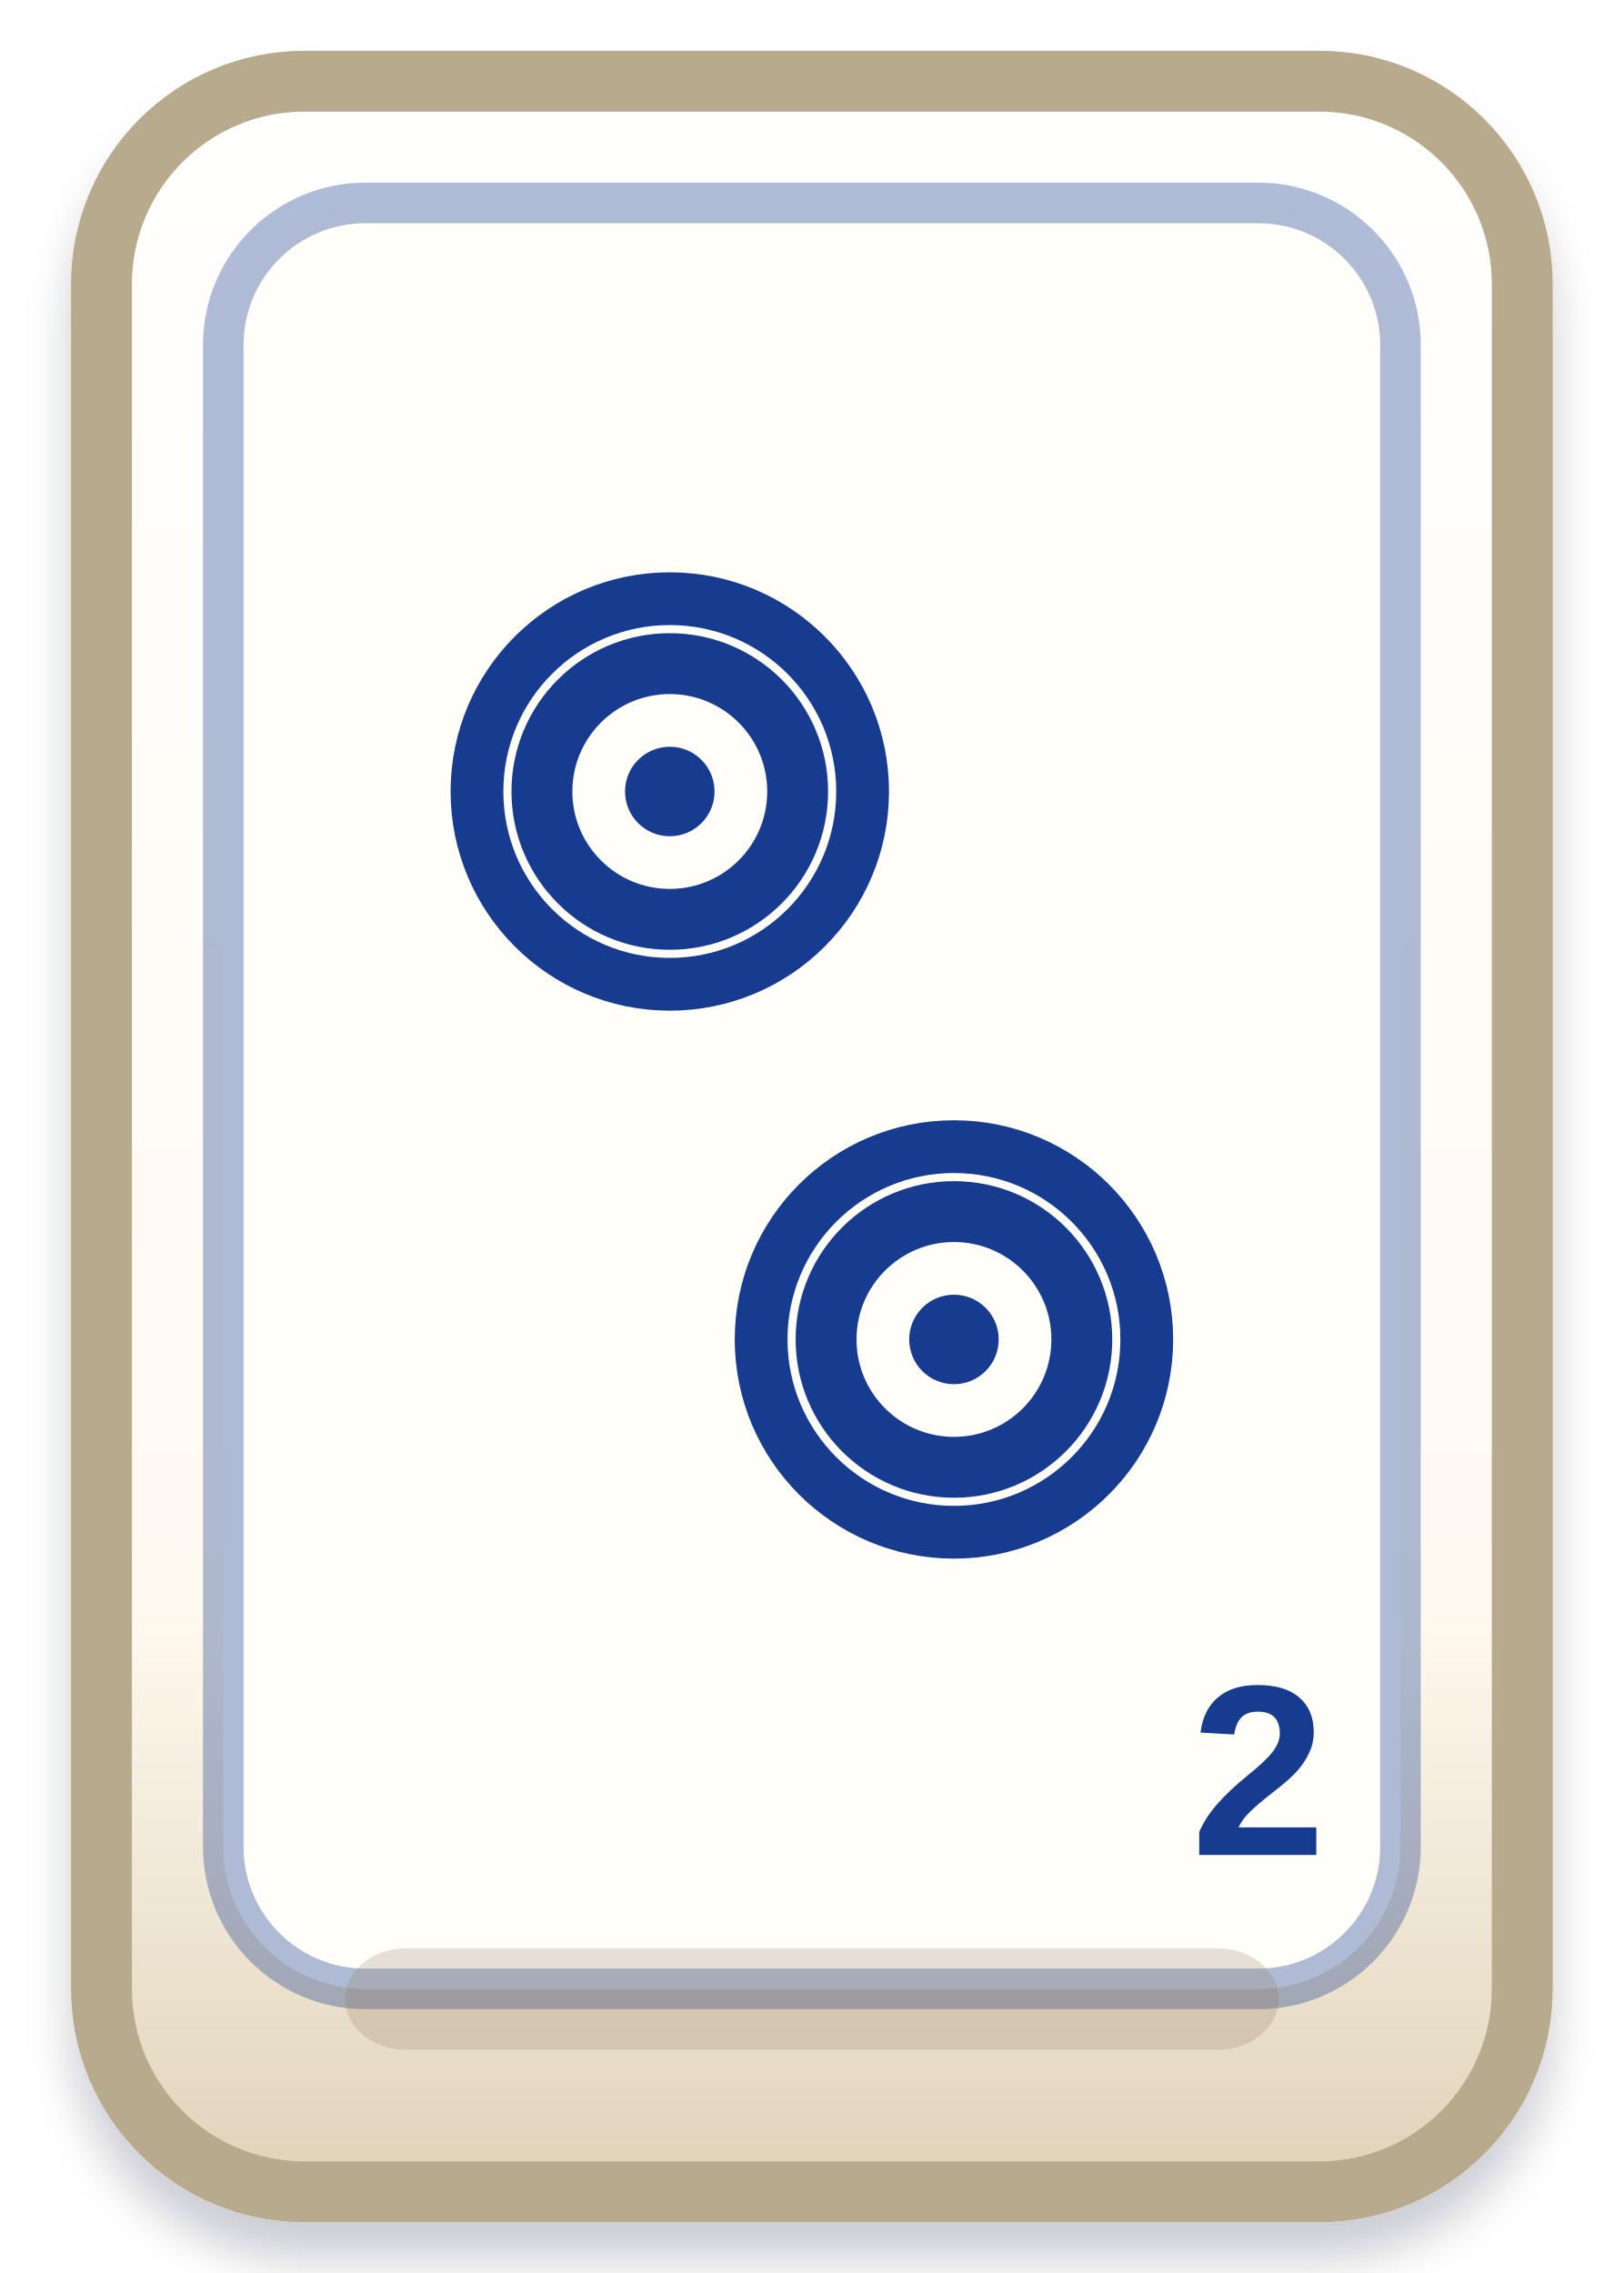
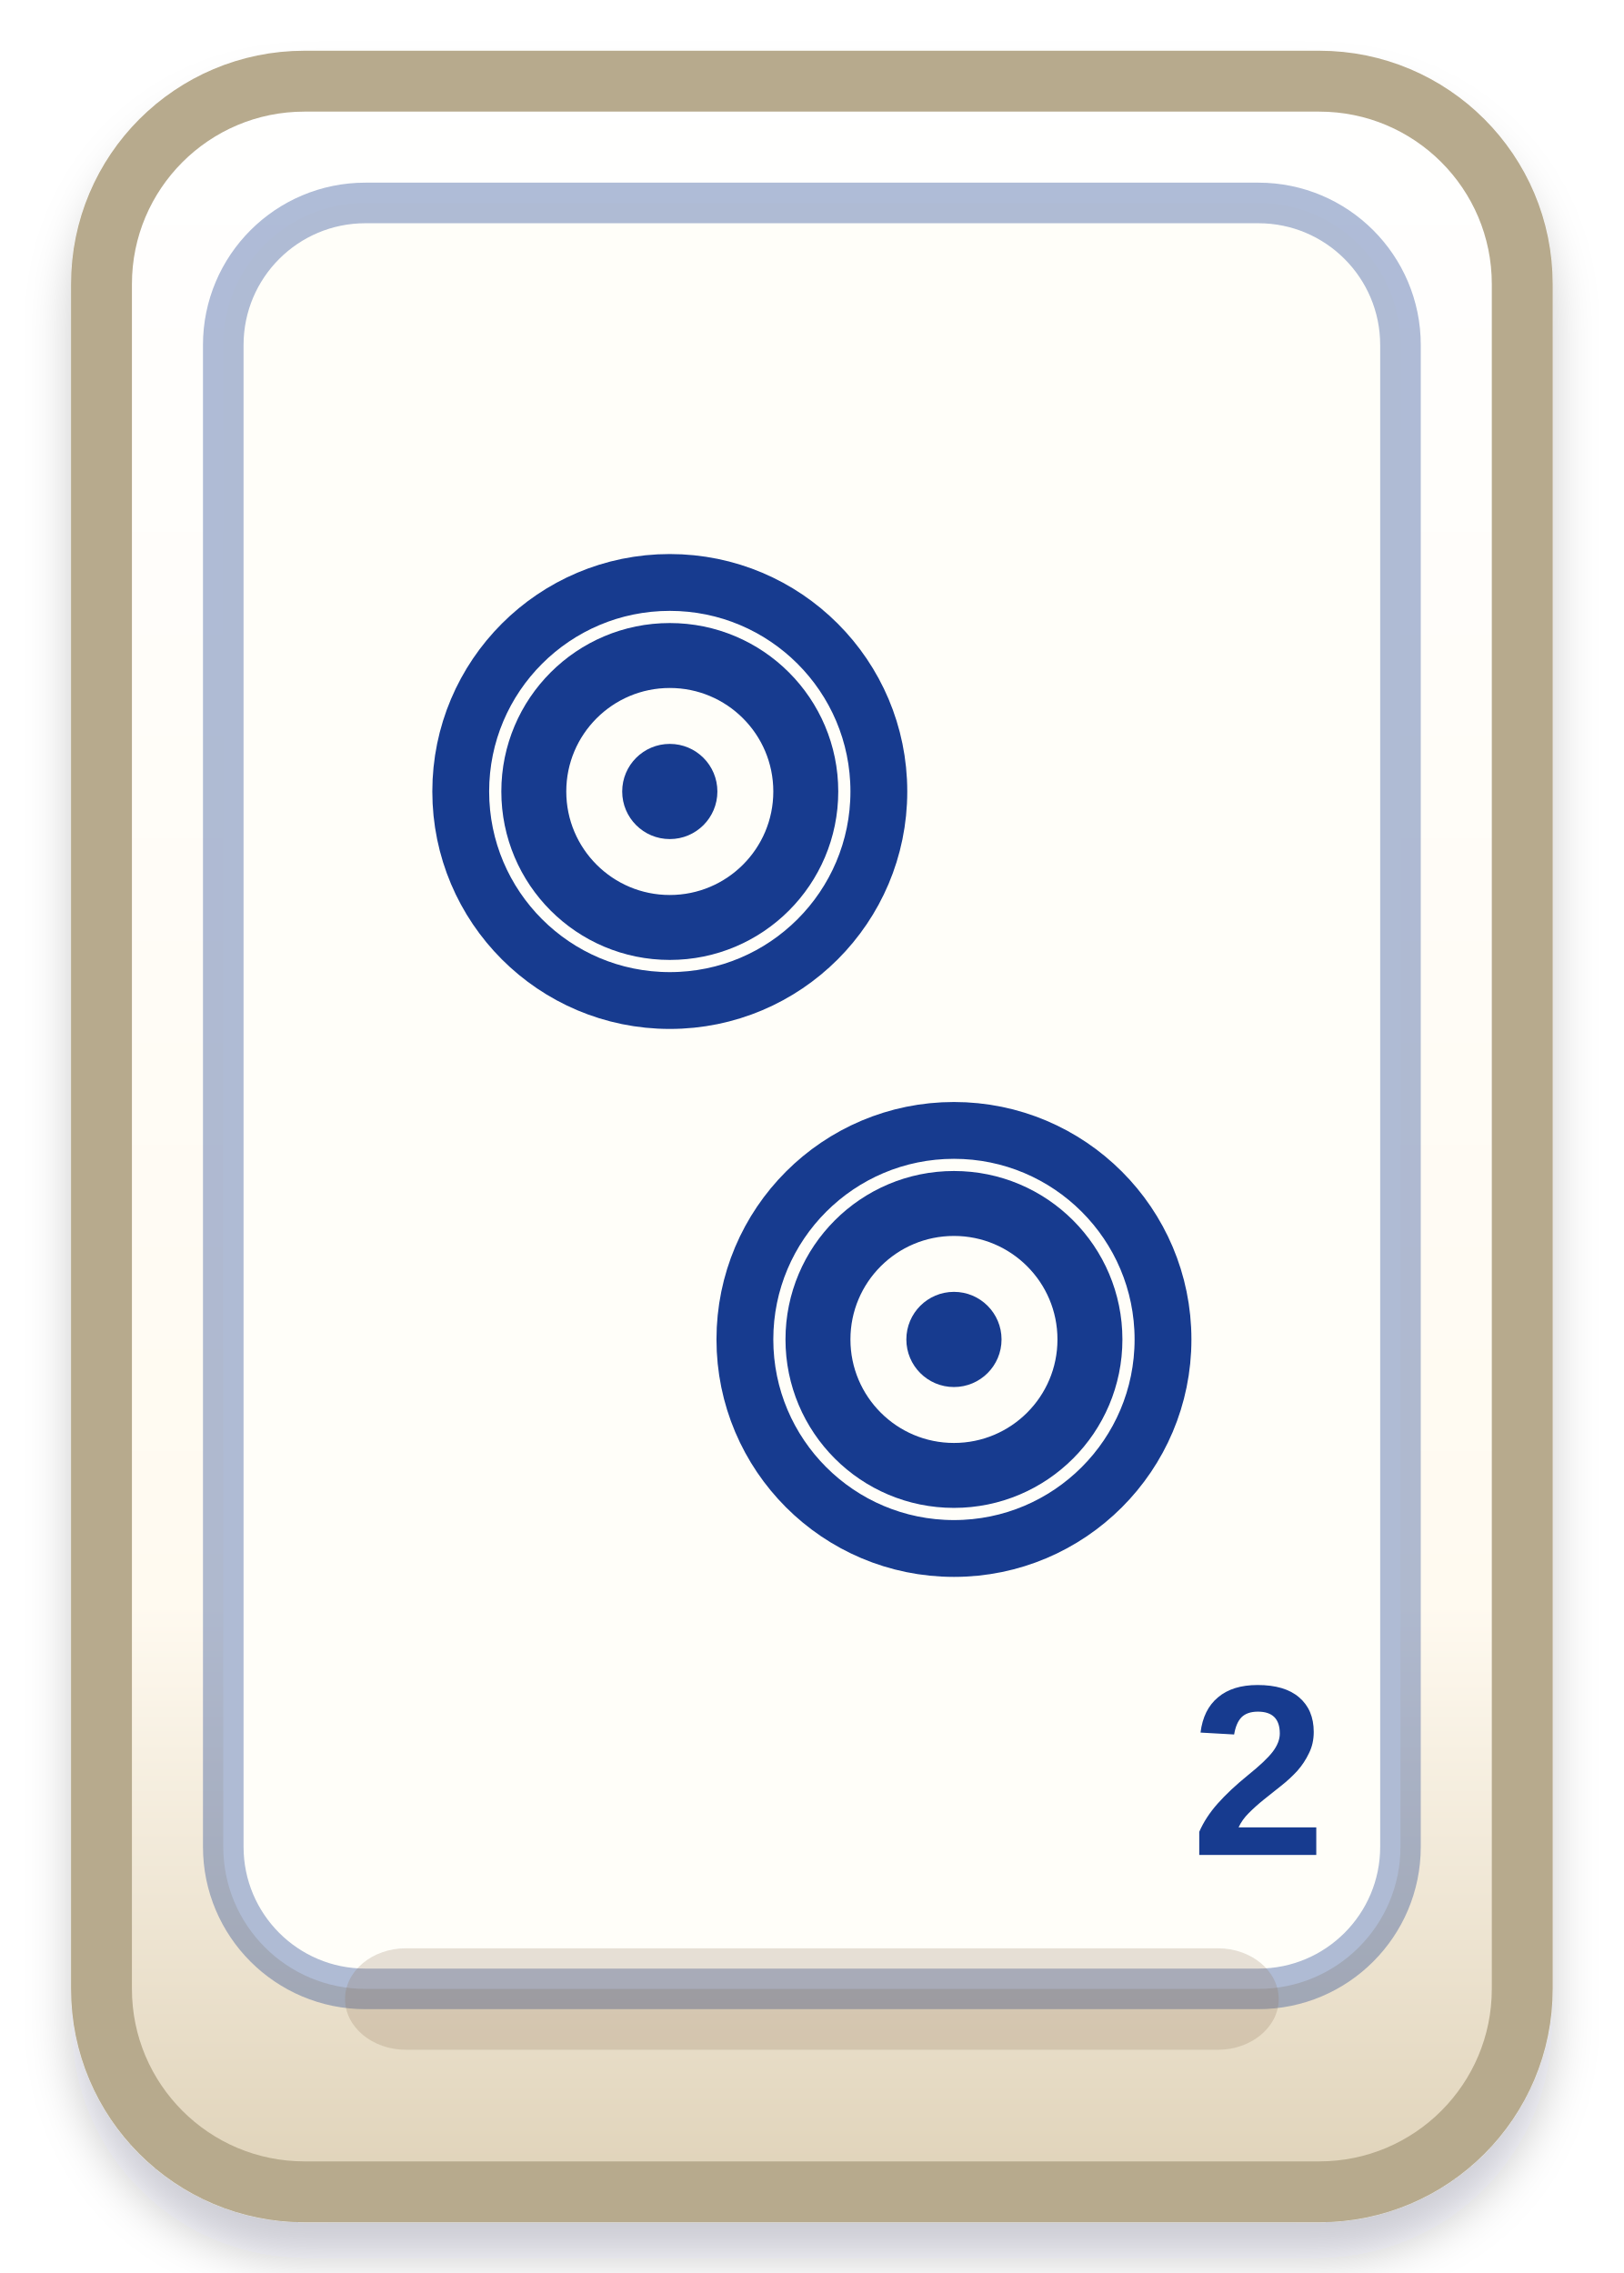
<svg xmlns="http://www.w3.org/2000/svg" viewBox="0 0 80 112" role="img">
  <defs>
    <linearGradient id="tileBase" x1="0" y1="0" x2="0" y2="1">
      <stop offset="0" stop-color="#ffffff" />
      <stop offset="0.72" stop-color="#fffaf0" />
      <stop offset="1" stop-color="#dfd2b8" />
    </linearGradient>
    <filter id="tileShadow" x="-20%" y="-20%" width="140%" height="140%">
      <feDropShadow dx="0" dy="1.8" stdDeviation="1.1" flood-color="#0f172a" flood-opacity="0.20" />
    </filter>
  </defs>
  <rect x="5" y="4" width="70" height="104" rx="10" fill="url(#tileBase)" stroke="#b7aa8d" stroke-width="3" filter="url(#tileShadow)" />
  <rect x="11" y="10" width="58" height="88" rx="7" fill="#fffef9" stroke="#173b8f" stroke-opacity="0.34" stroke-width="2" />
-   <circle cx="33" cy="39" r="9.5" fill="#fffef9" stroke="#173b8f" stroke-width="2.6" />
-   <circle cx="33" cy="39" r="6.3" fill="none" stroke="#173b8f" stroke-width="3" />
-   <circle cx="33" cy="39" r="2.205" fill="#173b8f" />
-   <circle cx="47" cy="66" r="9.5" fill="#fffef9" stroke="#173b8f" stroke-width="2.6" />
-   <circle cx="47" cy="66" r="6.3" fill="none" stroke="#173b8f" stroke-width="3" />
-   <circle cx="47" cy="66" r="2.205" fill="#173b8f" />
+   <circle cx="33" cy="39" r="10.3" fill="#fffef9" stroke="#173b8f" stroke-width="2.8" />
+   <circle cx="33" cy="39" r="6.7" fill="none" stroke="#173b8f" stroke-width="3.2" />
+   <circle cx="33" cy="39" r="2.345" fill="#173b8f" />
+   <circle cx="47" cy="66" r="10.3" fill="#fffef9" stroke="#173b8f" stroke-width="2.8" />
+   <circle cx="47" cy="66" r="6.7" fill="none" stroke="#173b8f" stroke-width="3.2" />
+   <circle cx="47" cy="66" r="2.345" fill="#173b8f" />
  <text x="62" y="88" text-anchor="middle" dominant-baseline="middle" font-family="Arial, sans-serif" font-size="12" font-weight="900" fill="#173b8f">2</text>
  <rect x="17" y="96" width="46" height="5" rx="3" fill="#8b7355" opacity="0.22" />
</svg>
